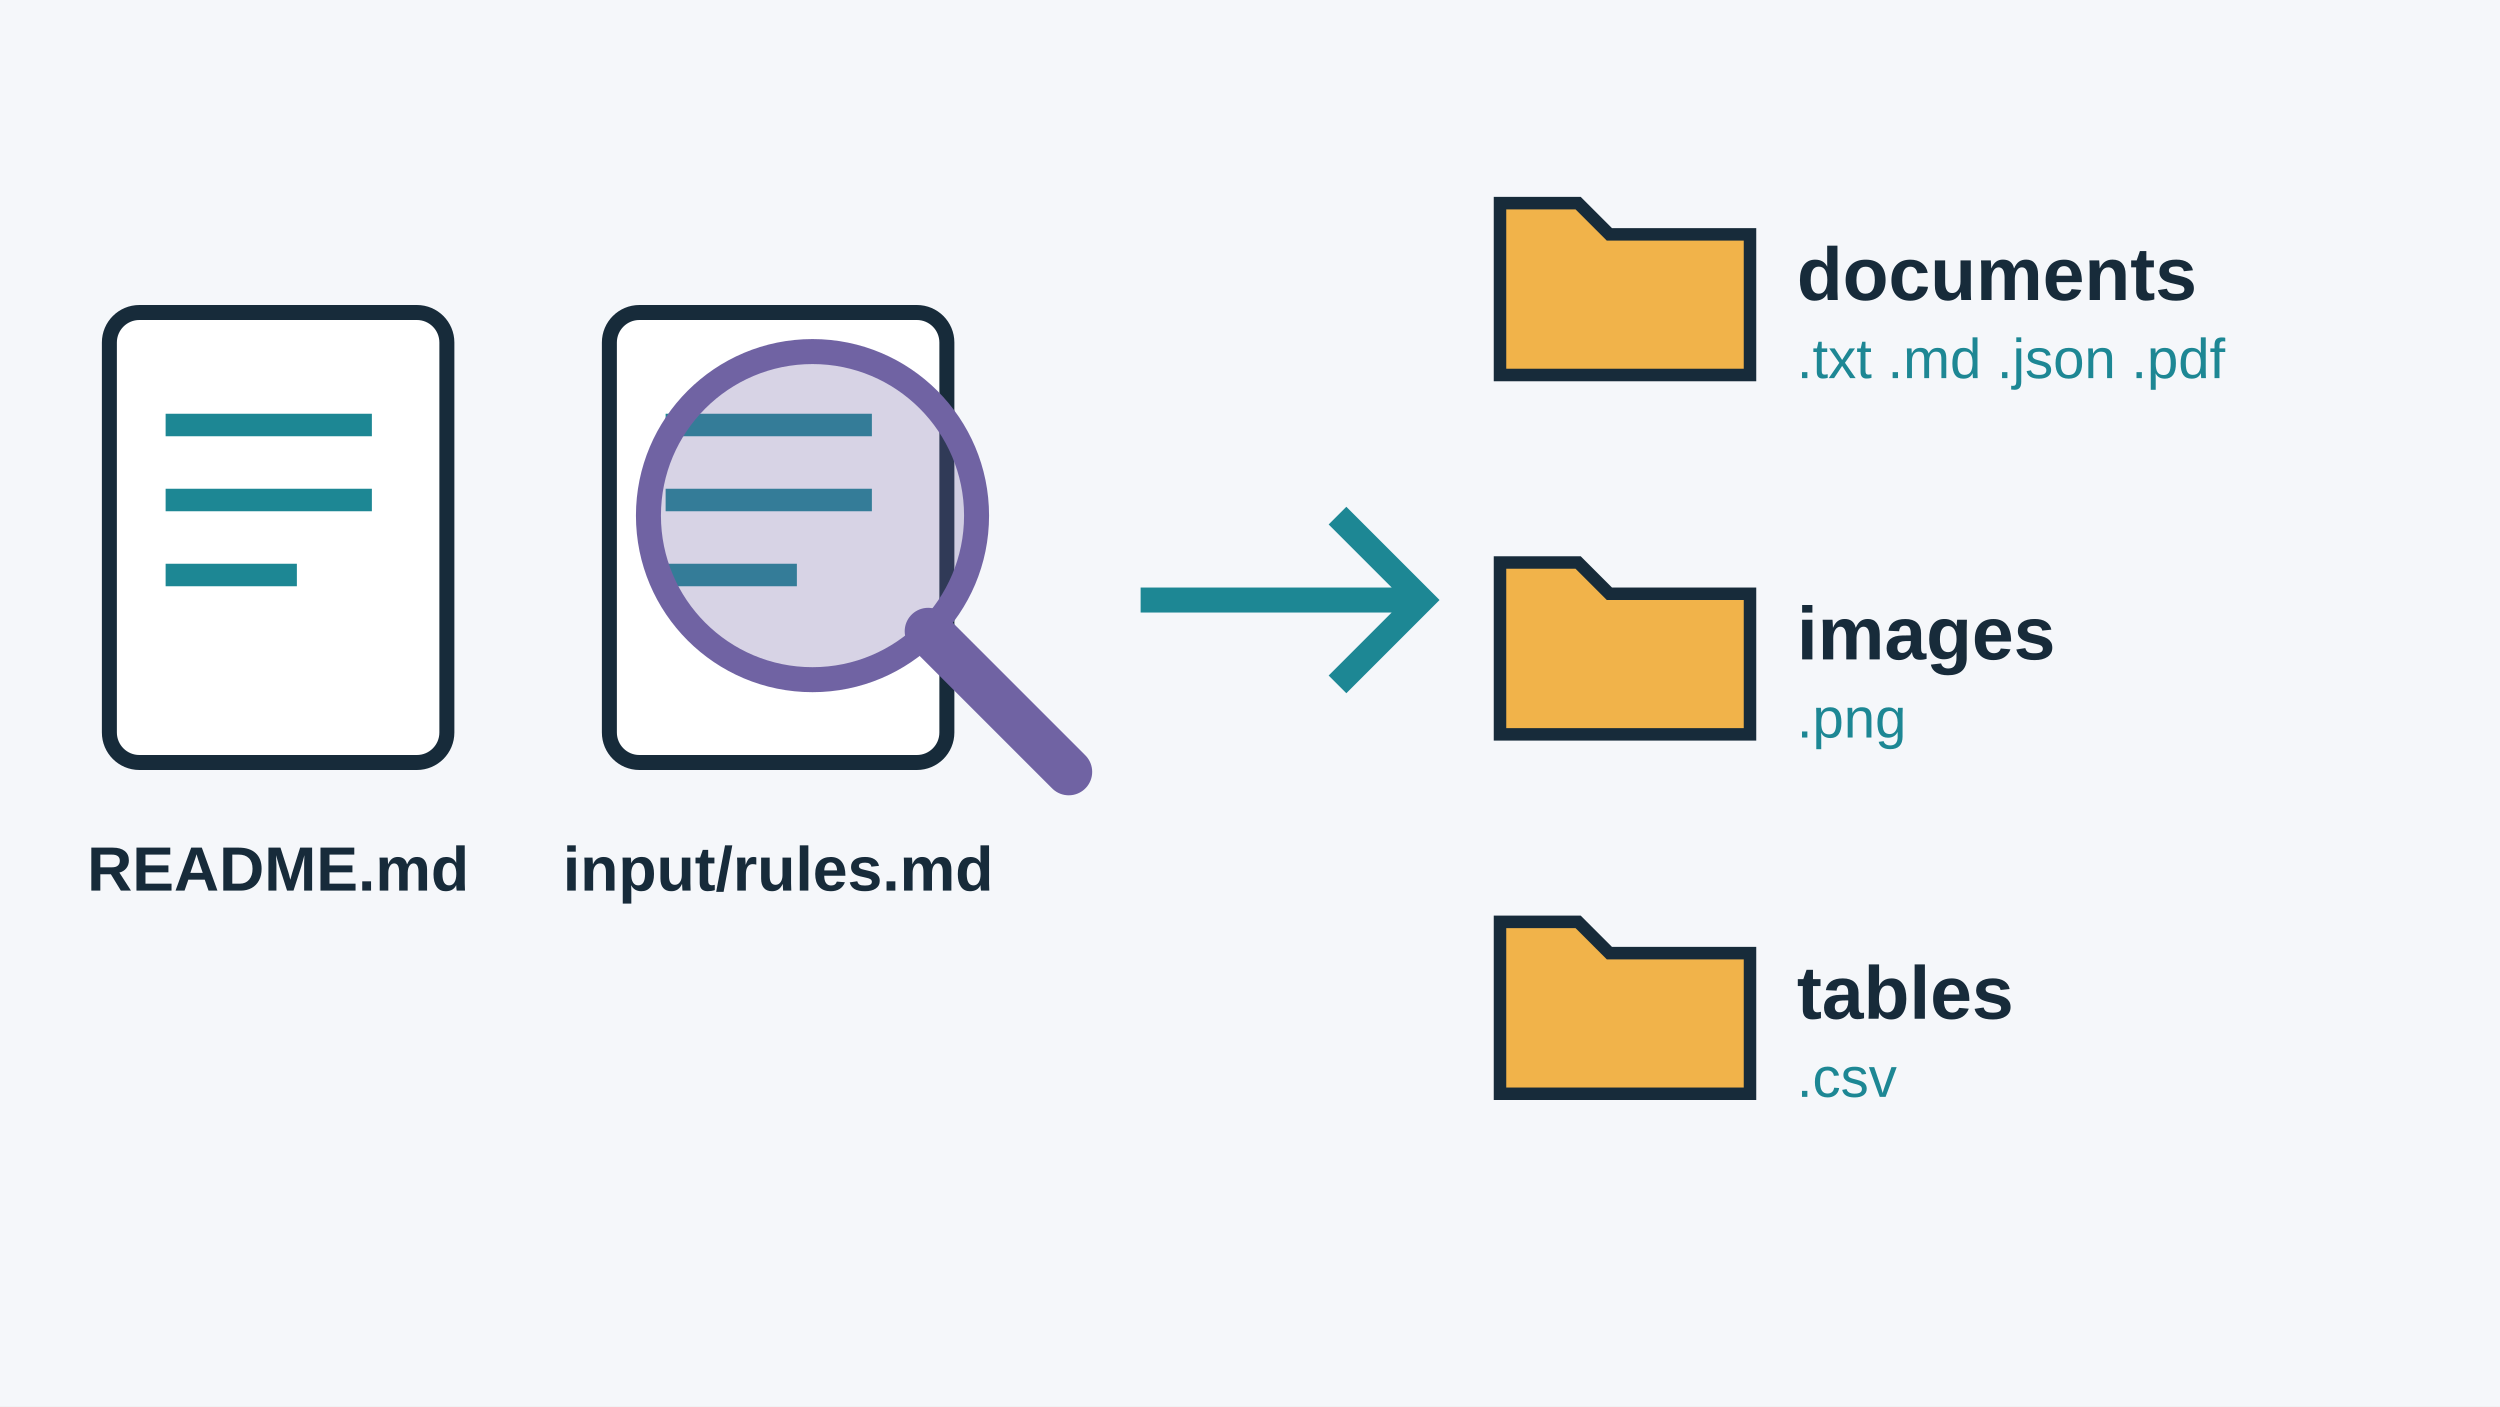
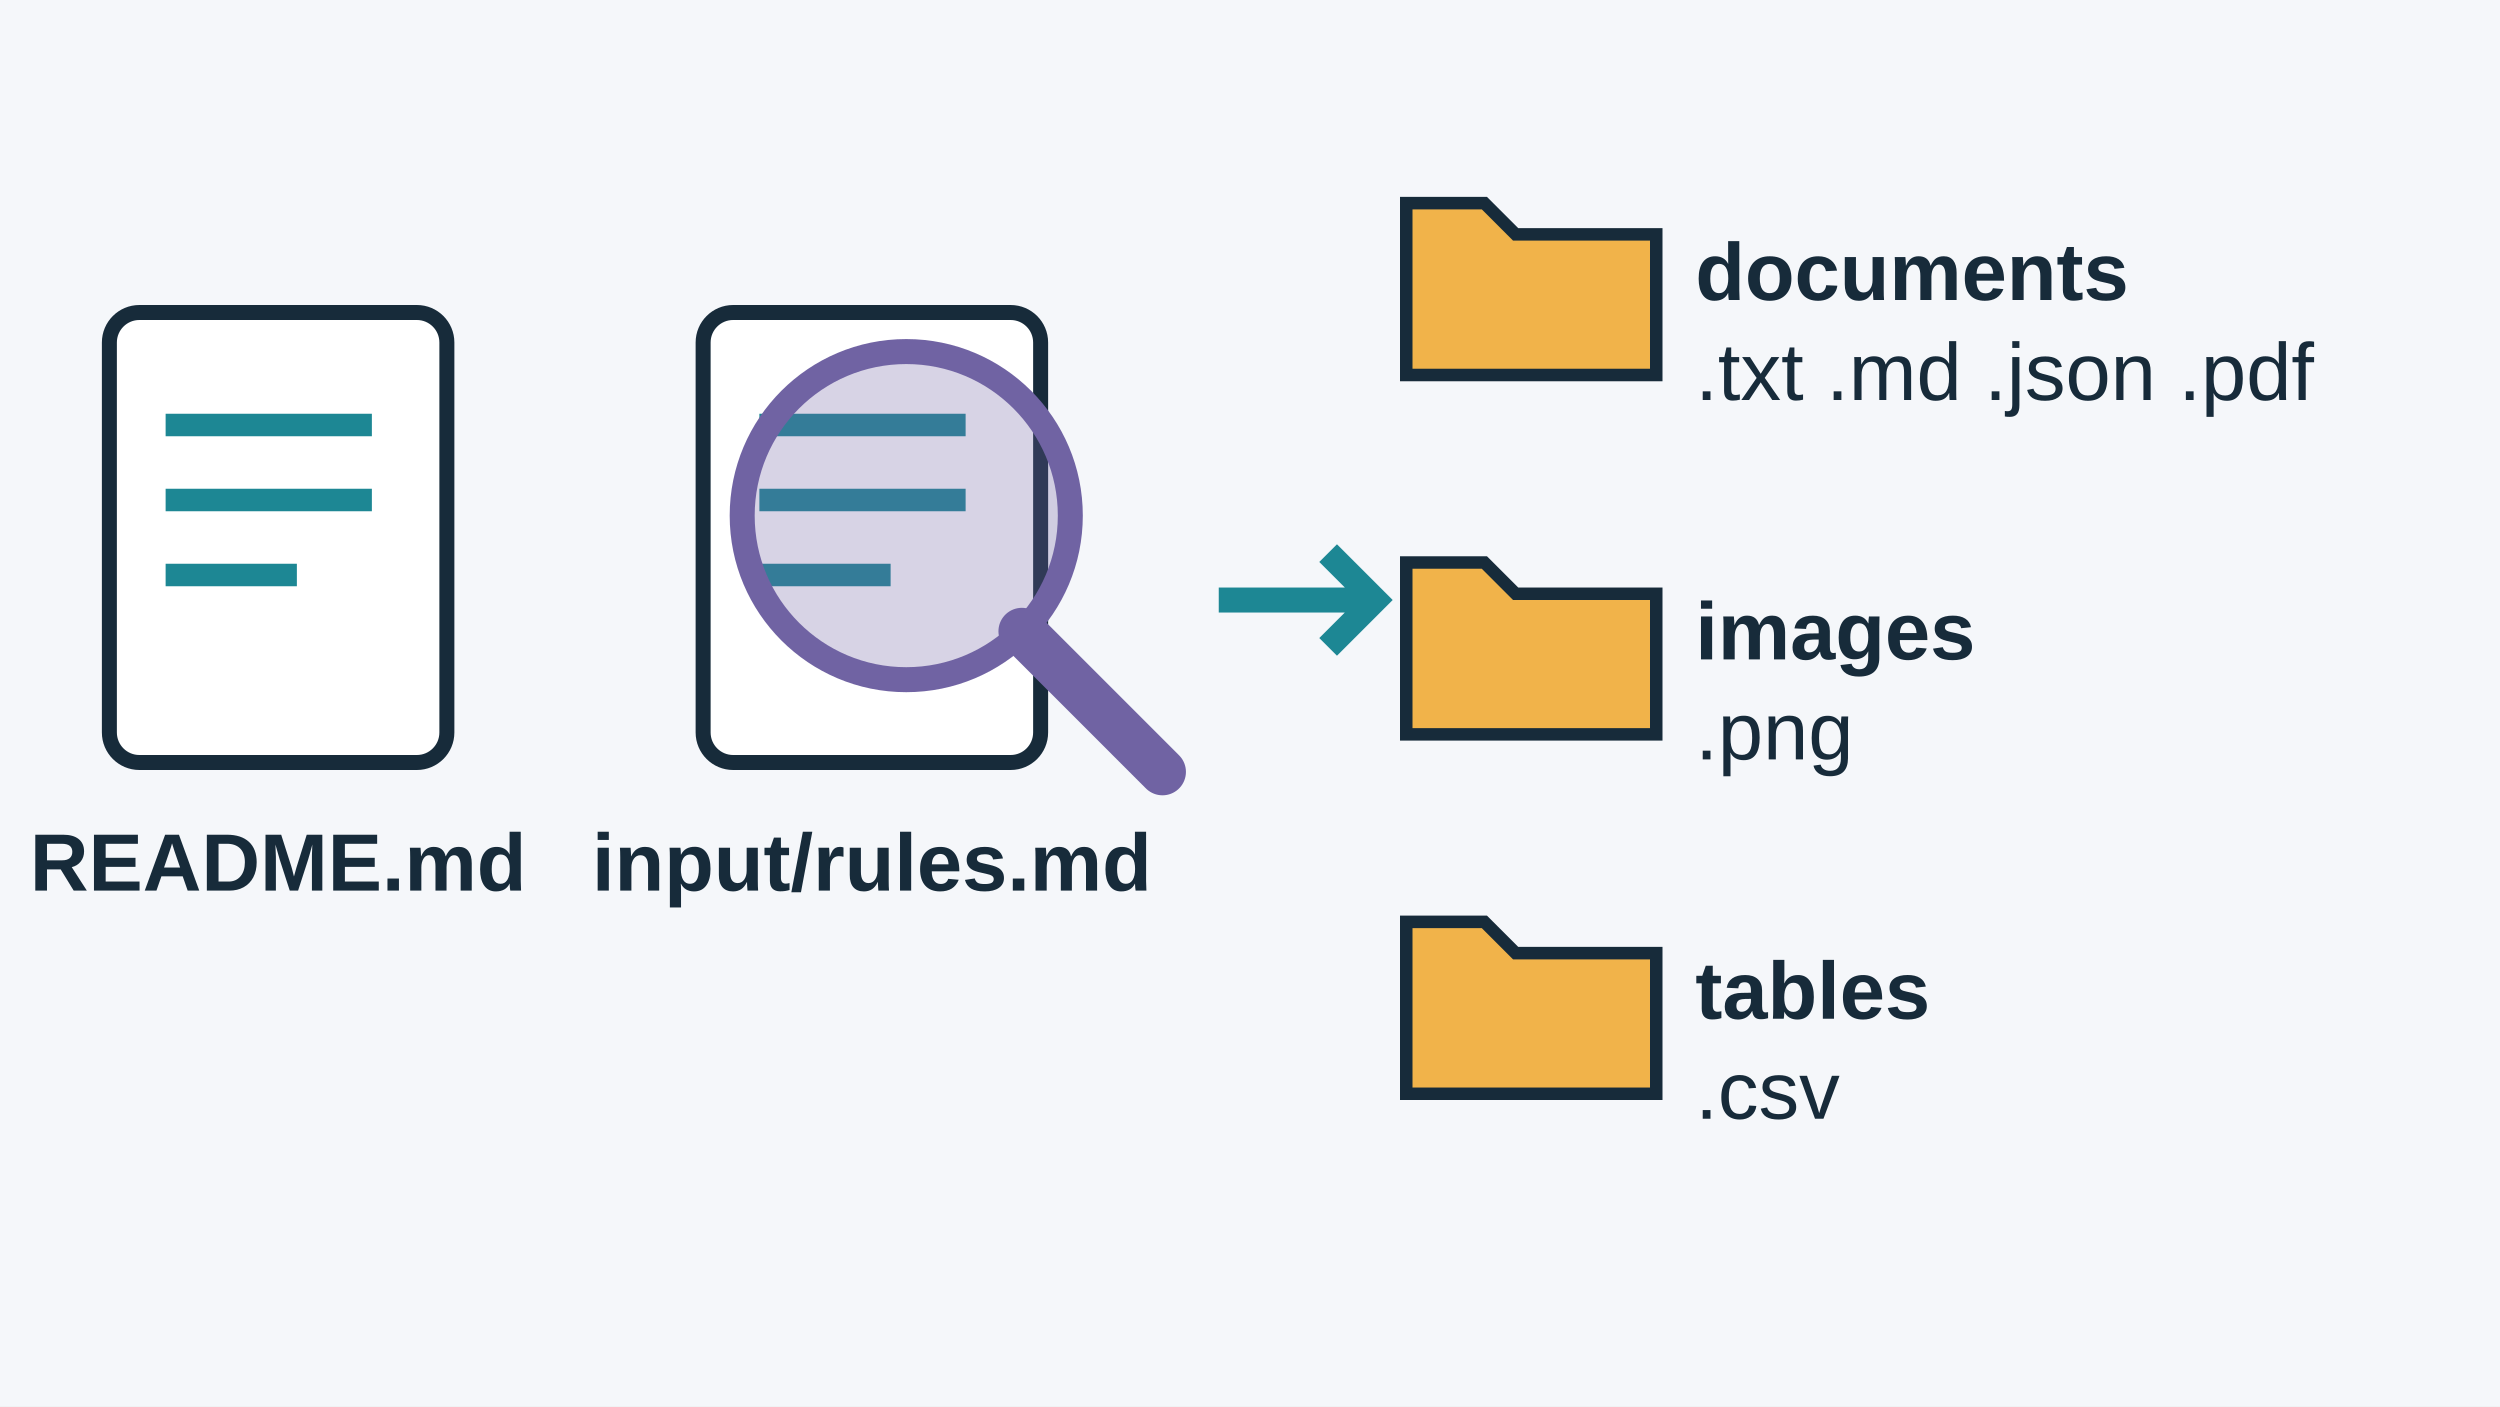
<svg xmlns="http://www.w3.org/2000/svg" width="1600" height="900" viewBox="0 0 1600 900">
  <rect width="1600" height="900" fill="#f5f7fa" />
  <g data-src="document" transform="translate(-50.0 80.0) scale(1.2)">
    <rect x="100" y="100" width="180" height="240" rx="16" fill="white" stroke="#172b3a" stroke-width="8" />
    <path d="M130 160h110M130 200h110M130 240h70" stroke="#1d8794" stroke-width="12" />
  </g>
-   <text x="178" y="570" font-family="Segoe UI, Arial, sans-serif" font-size="40" font-weight="700" fill="#172b3a" text-anchor="middle">README.md</text>
-   <g data-src="document" transform="translate(270.0 80.0) scale(1.2)">
+   <text x="178" y="570" font-family="Segoe UI, Arial, sans-serif" font-size="52" font-weight="700" fill="#172b3a" text-anchor="middle">README.md</text>
+   <g data-src="document" transform="translate(330.0 80.0) scale(1.2)">
    <rect x="100" y="100" width="180" height="240" rx="16" fill="white" stroke="#172b3a" stroke-width="8" />
    <path d="M130 160h110M130 200h110M130 240h70" stroke="#1d8794" stroke-width="12" />
  </g>
-   <text x="498" y="570" font-family="Segoe UI, Arial, sans-serif" font-size="40" font-weight="700" fill="#172b3a" text-anchor="middle">input/rules.md</text>
-   <g data-src="circle" transform="translate(-845.0 88.5) scale(1.05)">
+   <text x="558" y="570" font-family="Segoe UI, Arial, sans-serif" font-size="52" font-weight="700" fill="#172b3a" text-anchor="middle">input/rules.md</text>
+   <g data-src="circle" transform="translate(-785.0 88.5) scale(1.05)">
    <circle cx="1300" cy="230" r="100" fill="#7063a3" fill-opacity="0.28" />
  </g>
-   <circle cx="520" cy="330" r="105" fill="none" stroke="#7063a3" stroke-width="16" />
-   <path d="M594 404l90 90" stroke="#7063a3" stroke-width="30" stroke-linecap="round" />
-   <g data-src="arrow" transform=" translate(-80.0 168.0) scale(0.9 0.9)">
+   <circle cx="580" cy="330" r="105" fill="none" stroke="#7063a3" stroke-width="16" />
+   <path d="M654 404l90 90" stroke="#7063a3" stroke-width="30" stroke-linecap="round" />
+   <g data-src="arrow" transform=" translate(330.0 264.0) scale(0.5 0.5)">
    <path d="M900 240h200m-60-60 60 60-60 60" fill="none" stroke="#1d8794" stroke-width="16" vector-effect="non-scaling-stroke" />
  </g>
-   <g data-src="folder" transform="translate(735.0 65.0) scale(0.5 0.5)">
+   <g data-src="folder" transform="translate(675.0 65.0) scale(0.5 0.5)">
    <path d="M450 130h100l40 40h180v180H450z" fill="#f1b34a" stroke="#172b3a" stroke-width="8" vector-effect="non-scaling-stroke" />
  </g>
-   <text x="1150" y="192" font-family="Segoe UI, Arial, sans-serif" font-size="48" font-weight="700" fill="#172b3a" text-anchor="start">documents</text>
-   <text x="1150" y="242" font-family="Segoe UI, Arial, sans-serif" font-size="36" font-weight="400" fill="#1d8794" text-anchor="start">.txt .md .json .pdf</text>
-   <g data-src="folder" transform="translate(735.0 295.0) scale(0.5 0.5)">
+   <text x="1085" y="192" font-family="Segoe UI, Arial, sans-serif" font-size="52" font-weight="700" fill="#172b3a" text-anchor="start">documents</text>
+   <text x="1085" y="256" font-family="Segoe UI, Arial, sans-serif" font-size="52" font-weight="400" fill="#172b3a" text-anchor="start">.txt .md .json .pdf</text>
+   <g data-src="folder" transform="translate(675.0 295.0) scale(0.5 0.5)">
    <path d="M450 130h100l40 40h180v180H450z" fill="#f1b34a" stroke="#172b3a" stroke-width="8" vector-effect="non-scaling-stroke" />
  </g>
-   <text x="1150" y="422" font-family="Segoe UI, Arial, sans-serif" font-size="48" font-weight="700" fill="#172b3a" text-anchor="start">images</text>
-   <text x="1150" y="472" font-family="Segoe UI, Arial, sans-serif" font-size="36" font-weight="400" fill="#1d8794" text-anchor="start">.png</text>
-   <g data-src="folder" transform="translate(735.0 525.0) scale(0.5 0.5)">
+   <text x="1085" y="422" font-family="Segoe UI, Arial, sans-serif" font-size="52" font-weight="700" fill="#172b3a" text-anchor="start">images</text>
+   <text x="1085" y="486" font-family="Segoe UI, Arial, sans-serif" font-size="52" font-weight="400" fill="#172b3a" text-anchor="start">.png</text>
+   <g data-src="folder" transform="translate(675.0 525.0) scale(0.5 0.5)">
    <path d="M450 130h100l40 40h180v180H450z" fill="#f1b34a" stroke="#172b3a" stroke-width="8" vector-effect="non-scaling-stroke" />
  </g>
-   <text x="1150" y="652" font-family="Segoe UI, Arial, sans-serif" font-size="48" font-weight="700" fill="#172b3a" text-anchor="start">tables</text>
-   <text x="1150" y="702" font-family="Segoe UI, Arial, sans-serif" font-size="36" font-weight="400" fill="#1d8794" text-anchor="start">.csv</text>
+   <text x="1085" y="652" font-family="Segoe UI, Arial, sans-serif" font-size="52" font-weight="700" fill="#172b3a" text-anchor="start">tables</text>
+   <text x="1085" y="716" font-family="Segoe UI, Arial, sans-serif" font-size="52" font-weight="400" fill="#172b3a" text-anchor="start">.csv</text>
</svg>
